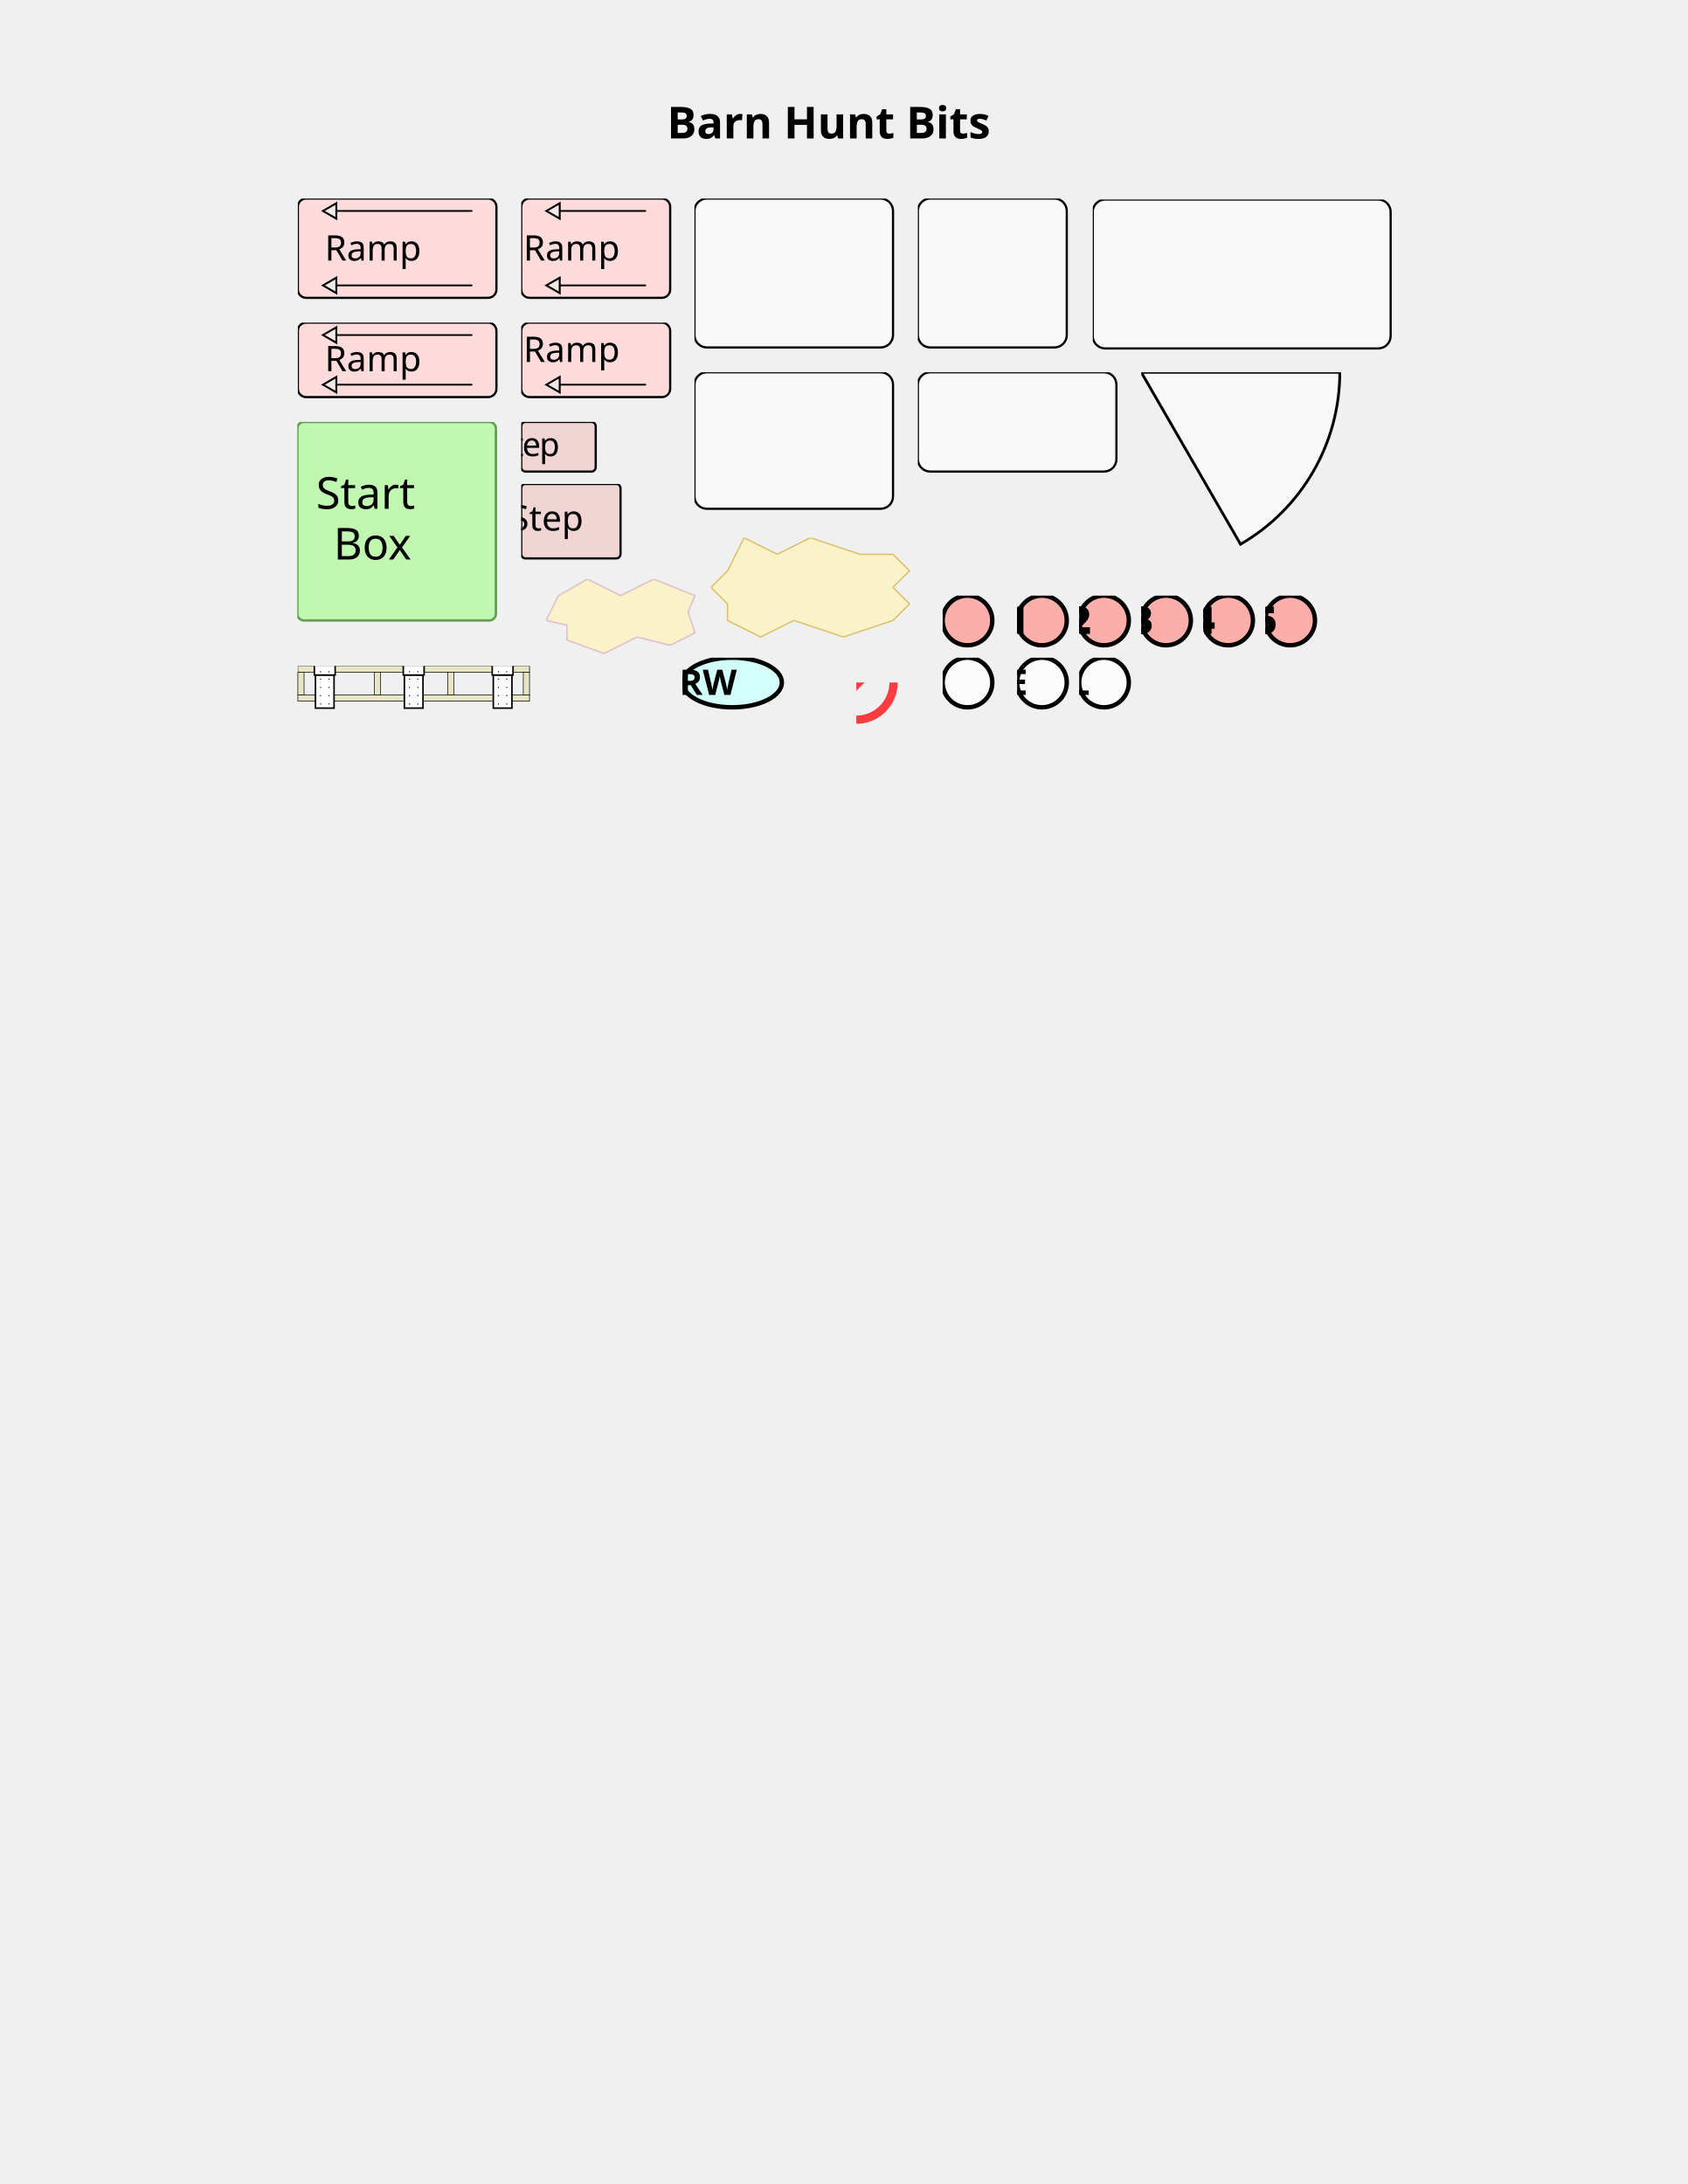
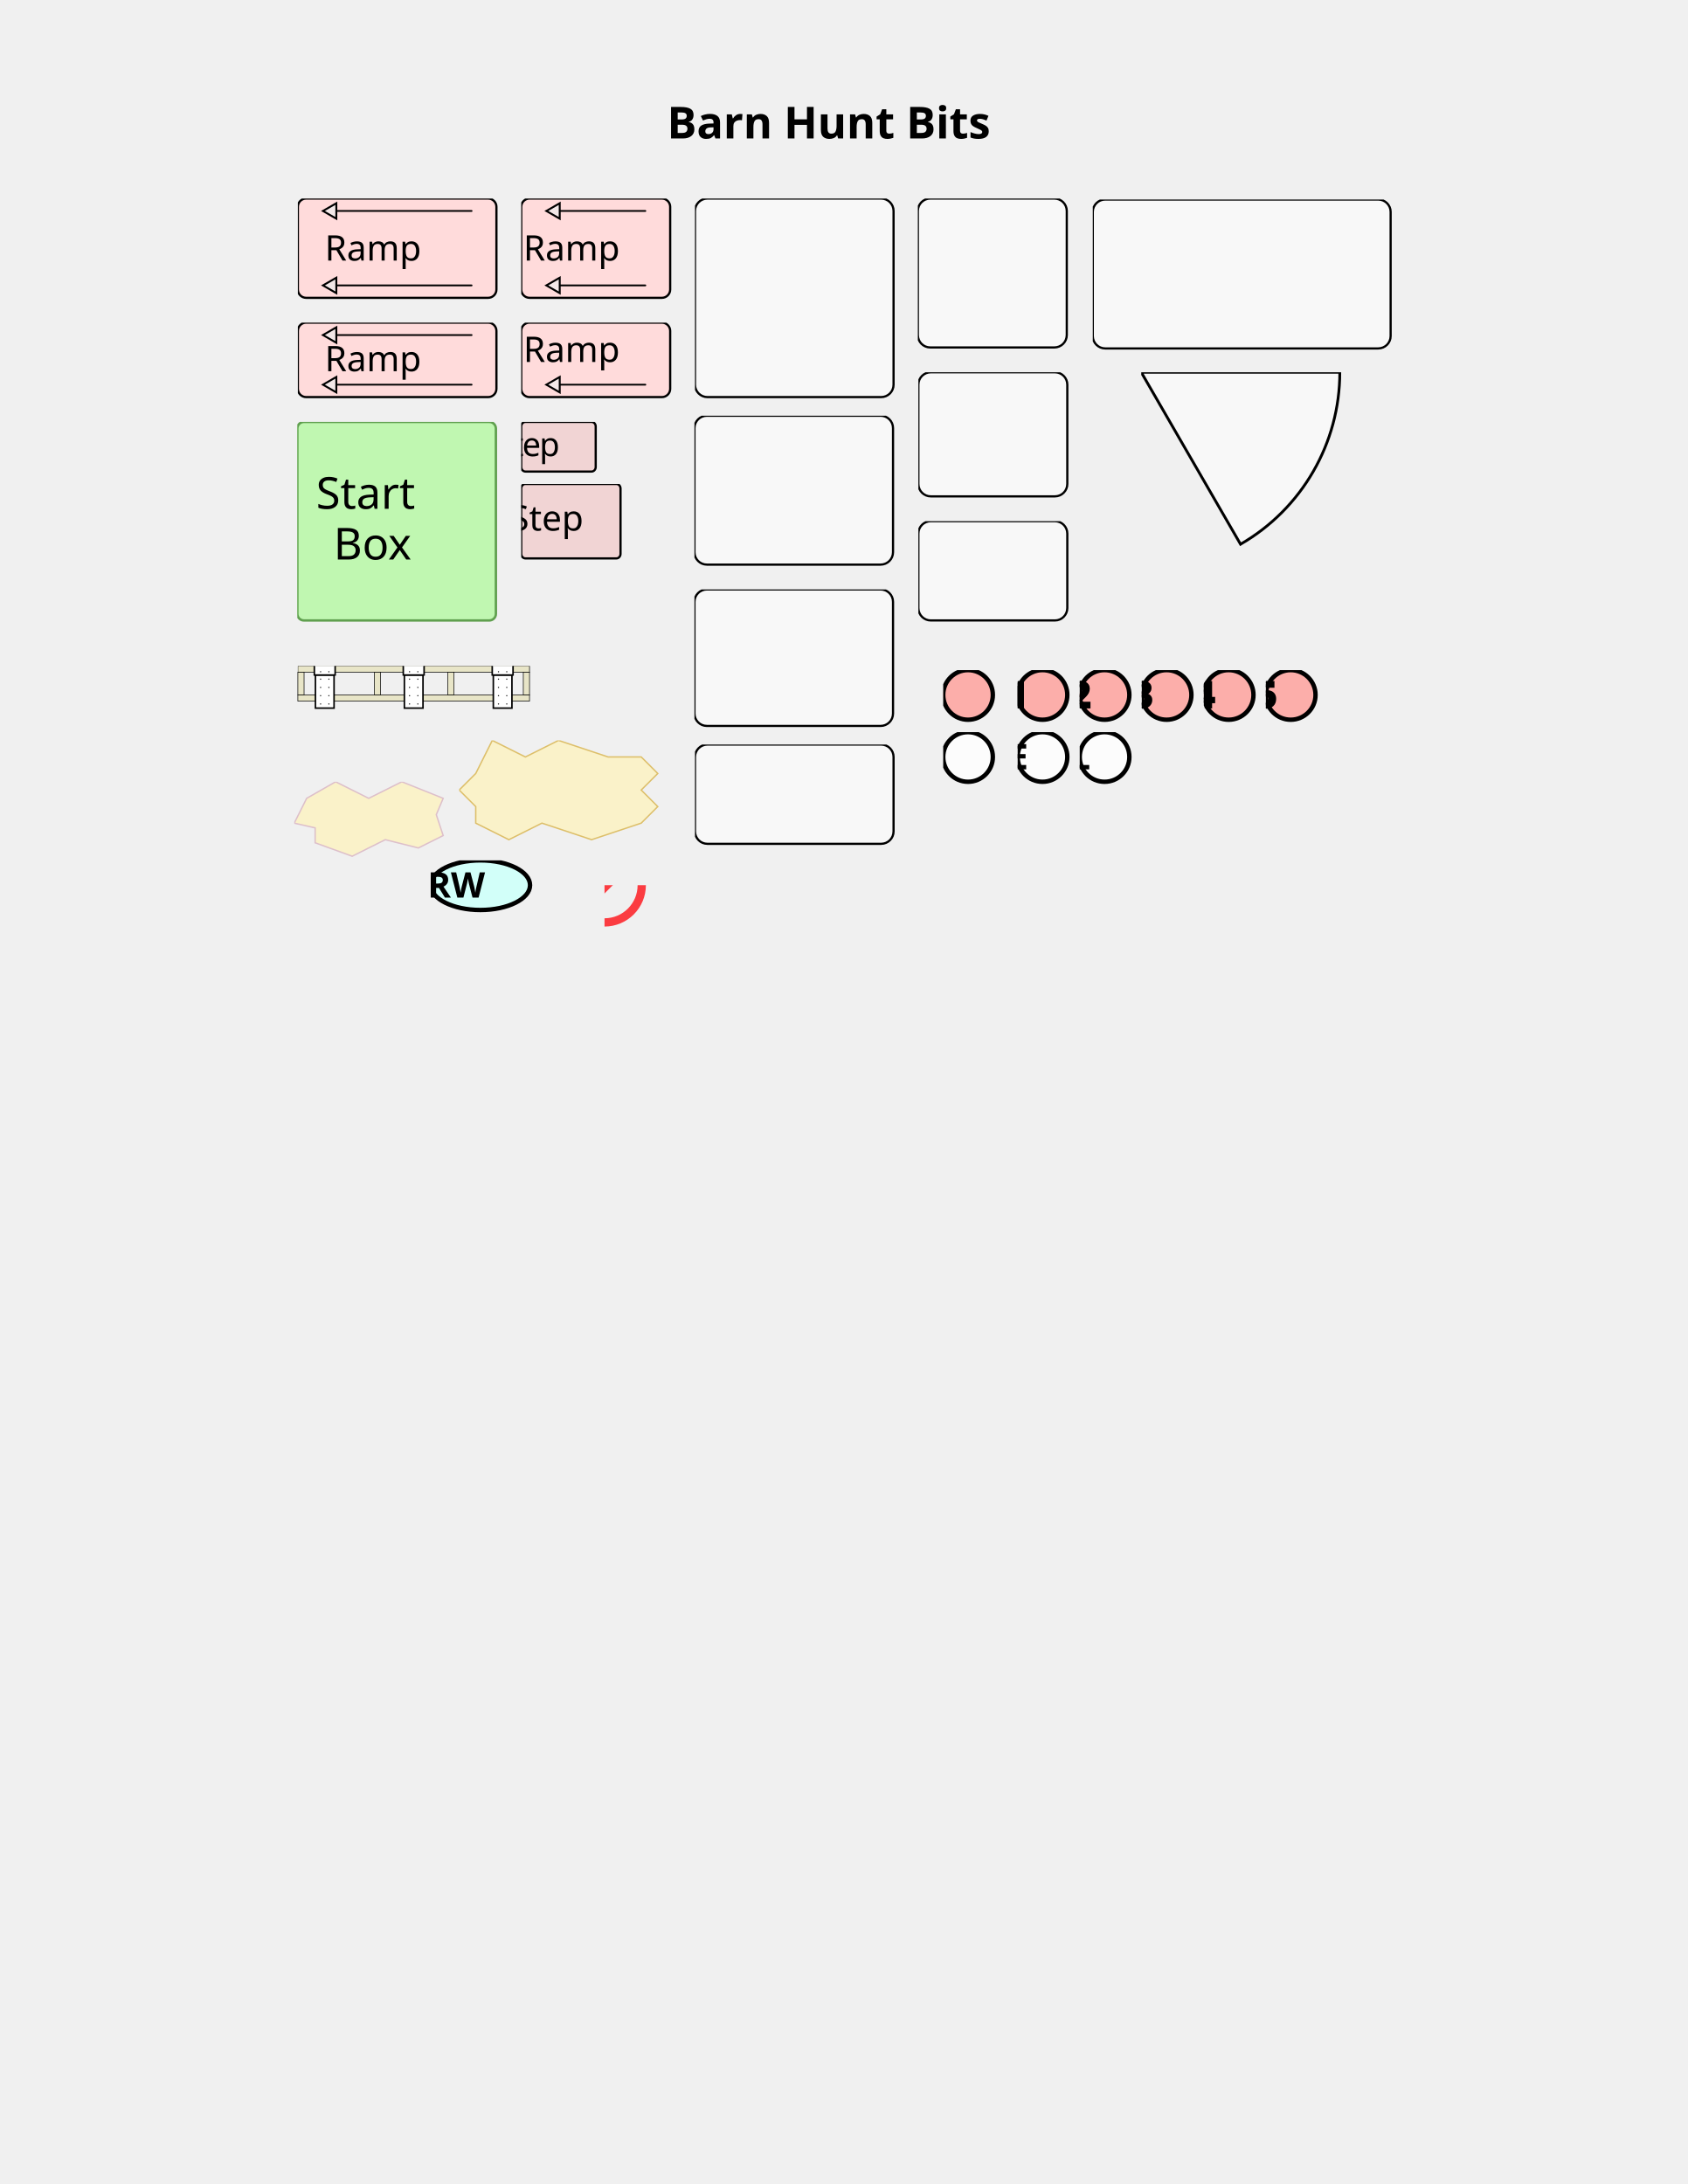
<svg xmlns="http://www.w3.org/2000/svg" xmlns:ns1="http://dairiki.org/barnhunt/inkscape-extensions" xmlns:xlink="http://www.w3.org/1999/xlink" width="8.5in" height="11in" viewBox="0 0 816 1056" version="1.1" id="svg8">
  <defs id="defs2">
    <symbol id="ramp-48x24" style="display:inline">
      <rect ns1:rat-placement="exclude" ry="4" rx="4" id="rect28" y="0" x="0" style="fill:#ffdbdb;fill-opacity:1;stroke:#000000;stroke-width:1.067;stroke-linecap:butt;stroke-linejoin:round;stroke-miterlimit:4;stroke-dasharray:none;stroke-opacity:1" width="96" height="48" />
      <text id="text32" xml:space="preserve" style="font-style:normal;font-variant:normal;font-weight:normal;font-stretch:normal;font-size:12.8px;line-height:0%;font-family:sans-serif;-inkscape-font-specification:Sans;text-align:center;letter-spacing:0px;word-spacing:0px;writing-mode:lr-tb;text-anchor:middle;fill:#000000;fill-opacity:1;stroke:none;stroke-width:1.067" x="48" y="30">
        <tspan id="tspan30" style="font-size:17.067px;line-height:1.25;font-family:sans-serif;stroke-width:1.067" x="48" y="30">Ramp</tspan>
      </text>
      <g id="g9567">
        <path style="fill:none;stroke:#000000;stroke-width:0.853;stroke-linecap:round;stroke-linejoin:miter;stroke-miterlimit:4;stroke-dasharray:none;stroke-opacity:1" d="M 84,6 H 18" id="path34" />
        <path style="fill:#f2e8e8;fill-opacity:1;fill-rule:evenodd;stroke:#000000;stroke-width:0.933;stroke-miterlimit:4;stroke-dasharray:none" d="m 12.136,6 6.466,3.738 V 2.262 Z" id="path9356" />
      </g>
      <g id="use9569" transform="translate(0,36)">
        <path id="path9376" d="M 84,6 H 18" style="fill:none;stroke:#000000;stroke-width:0.853;stroke-linecap:round;stroke-linejoin:miter;stroke-miterlimit:4;stroke-dasharray:none;stroke-opacity:1" />
        <path id="path9378" d="m 12.136,6 6.466,3.738 V 2.262 Z" style="fill:#f2e8e8;fill-opacity:1;fill-rule:evenodd;stroke:#000000;stroke-width:0.933;stroke-miterlimit:4;stroke-dasharray:none" />
      </g>
    </symbol>
    <symbol id="ramp-36x24">
      <rect ns1:rat-placement="exclude" height="48" width="72" style="fill:#ffdbdb;fill-opacity:1;stroke:#000000;stroke-width:1.067;stroke-linecap:butt;stroke-linejoin:round;stroke-miterlimit:4;stroke-dasharray:none;stroke-opacity:1" x="0" y="0" id="rect9522" rx="4" ry="4" />
      <text y="30" x="36" style="font-style:normal;font-variant:normal;font-weight:normal;font-stretch:normal;font-size:12.8px;line-height:0%;font-family:sans-serif;-inkscape-font-specification:Sans;text-align:center;letter-spacing:0px;word-spacing:0px;writing-mode:lr-tb;text-anchor:middle;fill:#000000;fill-opacity:1;stroke:none;stroke-width:1.067" xml:space="preserve" id="text9526">
        <tspan y="30" x="36" style="font-size:17.067px;line-height:1.25;font-family:sans-serif;stroke-width:1.067" id="tspan9524">Ramp</tspan>
      </text>
      <g id="g9532">
        <path id="path9528" d="M 60,6 H 18" style="fill:none;stroke:#000000;stroke-width:0.853;stroke-linecap:round;stroke-linejoin:miter;stroke-miterlimit:4;stroke-dasharray:none;stroke-opacity:1" />
        <path id="path9530" d="m 12.136,6 6.466,3.738 V 2.262 Z" style="fill:#f2e8e8;fill-opacity:1;fill-rule:evenodd;stroke:#000000;stroke-width:0.933;stroke-miterlimit:4;stroke-dasharray:none" />
      </g>
      <g id="use9534" transform="translate(0,36)">
        <path style="fill:none;stroke:#000000;stroke-width:0.853;stroke-linecap:round;stroke-linejoin:miter;stroke-miterlimit:4;stroke-dasharray:none;stroke-opacity:1" d="M 60,6 H 18" id="path9766" />
        <path style="fill:#f2e8e8;fill-opacity:1;fill-rule:evenodd;stroke:#000000;stroke-width:0.933;stroke-miterlimit:4;stroke-dasharray:none" d="m 12.136,6 6.466,3.738 V 2.262 Z" id="path9768" />
      </g>
    </symbol>
    <symbol id="ramp-48x18">
      <rect ns1:rat-placement="exclude" height="36" width="96" style="fill:#ffdbdb;fill-opacity:1;stroke:#000000;stroke-width:1.067;stroke-linecap:butt;stroke-linejoin:round;stroke-miterlimit:4;stroke-dasharray:none;stroke-opacity:1" x="0" y="0" id="rect13055" rx="4" ry="4" />
      <text y="23.5" x="48" style="font-style:normal;font-variant:normal;font-weight:normal;font-stretch:normal;font-size:12.8px;line-height:0%;font-family:sans-serif;-inkscape-font-specification:Sans;text-align:center;letter-spacing:0px;word-spacing:0px;writing-mode:lr-tb;text-anchor:middle;fill:#000000;fill-opacity:1;stroke:none;stroke-width:1.067" xml:space="preserve" id="text13059">
        <tspan y="23.5" x="48" style="font-size:17.067px;line-height:1.25;font-family:sans-serif;stroke-width:1.067" id="tspan13057">Ramp</tspan>
      </text>
      <g id="g13065">
        <path id="path13061" d="M 84,6 H 18" style="fill:none;stroke:#000000;stroke-width:0.853;stroke-linecap:round;stroke-linejoin:miter;stroke-miterlimit:4;stroke-dasharray:none;stroke-opacity:1" />
        <path id="path13063" d="m 12.136,6 6.466,3.738 V 2.262 Z" style="fill:#f2e8e8;fill-opacity:1;fill-rule:evenodd;stroke:#000000;stroke-width:0.933;stroke-miterlimit:4;stroke-dasharray:none" />
      </g>
      <g transform="translate(0,24)" id="g13071">
        <path style="fill:none;stroke:#000000;stroke-width:0.853;stroke-linecap:round;stroke-linejoin:miter;stroke-miterlimit:4;stroke-dasharray:none;stroke-opacity:1" d="M 84,6 H 18" id="path13067" />
        <path style="fill:#f2e8e8;fill-opacity:1;fill-rule:evenodd;stroke:#000000;stroke-width:0.933;stroke-miterlimit:4;stroke-dasharray:none" d="m 12.136,6 6.466,3.738 V 2.262 Z" id="path13069" />
      </g>
    </symbol>
    <symbol id="ramp-36x18">
      <rect ns1:rat-placement="exclude" ry="4" rx="4" id="rect10669" y="0" x="0" style="fill:#ffdbdb;fill-opacity:1;stroke:#000000;stroke-width:1.067;stroke-linecap:butt;stroke-linejoin:round;stroke-miterlimit:4;stroke-dasharray:none;stroke-opacity:1" width="72" height="36" />
      <text id="text10673" xml:space="preserve" style="font-style:normal;font-variant:normal;font-weight:normal;font-stretch:normal;font-size:12.8px;line-height:0%;font-family:sans-serif;-inkscape-font-specification:Sans;text-align:center;letter-spacing:0px;word-spacing:0px;writing-mode:lr-tb;text-anchor:middle;fill:#000000;fill-opacity:1;stroke:none;stroke-width:1.067" x="36" y="19">
        <tspan id="tspan10671" style="font-size:17.067px;line-height:1.25;font-family:sans-serif;stroke-width:1.067" x="36" y="19">Ramp</tspan>
      </text>
      <g id="g10685" transform="translate(0,24)">
        <path id="path10681" d="M 60,6 H 18" style="fill:none;stroke:#000000;stroke-width:0.853;stroke-linecap:round;stroke-linejoin:miter;stroke-miterlimit:4;stroke-dasharray:none;stroke-opacity:1" />
        <path id="path10683" d="m 12.136,6 6.466,3.738 V 2.262 Z" style="fill:#f2e8e8;fill-opacity:1;fill-rule:evenodd;stroke:#000000;stroke-width:0.933;stroke-miterlimit:4;stroke-dasharray:none" />
      </g>
    </symbol>
    <symbol id="step-18x12">
      <rect ns1:rat-placement="exclude" ry="2.2" rx="2" id="rect7012" y="0" x="0" style="fill:#f1d4d4;fill-opacity:1;stroke:#000000;stroke-width:1.067;stroke-linecap:butt;stroke-linejoin:round;stroke-miterlimit:4;stroke-dasharray:none;stroke-opacity:1" width="36" height="24" />
      <text id="text7016" xml:space="preserve" style="font-style:normal;font-variant:normal;font-weight:normal;font-stretch:normal;font-size:16px;line-height:0%;font-family:sans-serif;-inkscape-font-specification:'sans-serif, Normal';font-variant-ligatures:normal;font-variant-caps:normal;font-variant-numeric:normal;font-feature-settings:normal;text-align:center;letter-spacing:0px;word-spacing:0px;writing-mode:lr-tb;text-anchor:middle;fill:#000000;fill-opacity:1;stroke:none;stroke-width:1.067" x="17.904" y="16.558">
        <tspan id="tspan7014" style="font-style:normal;font-variant:normal;font-weight:normal;font-stretch:normal;font-size:16px;line-height:1.25;font-family:sans-serif;-inkscape-font-specification:'sans-serif, Normal';font-variant-ligatures:normal;font-variant-caps:normal;font-variant-numeric:normal;font-feature-settings:normal;text-align:center;letter-spacing:-0.725px;writing-mode:lr-tb;text-anchor:middle;stroke-width:1.067" x="17.542" y="16.558" dx="0 -0.126 0 -0.379">Step</tspan>
      </text>
    </symbol>
    <symbol id="step-24x18">
      <rect height="36" width="48" style="fill:#f1d4d4;fill-opacity:1;stroke:#000000;stroke-width:1.067;stroke-linecap:butt;stroke-linejoin:round;stroke-miterlimit:4;stroke-dasharray:none;stroke-opacity:1" x="0" y="0" id="rect5551" rx="2" ry="2.2" ns1:rat-placement="exclude" />
      <text y="22.558" x="23.904" style="font-style:normal;font-variant:normal;font-weight:normal;font-stretch:normal;font-size:12.8px;line-height:0%;font-family:sans-serif;-inkscape-font-specification:Sans;text-align:center;letter-spacing:0px;word-spacing:0px;writing-mode:lr-tb;text-anchor:middle;fill:#000000;fill-opacity:1;stroke:none;stroke-width:1.067" xml:space="preserve" id="text5555">
        <tspan y="22.558" x="23.904" style="font-size:17.067px;line-height:1.25;font-family:sans-serif;stroke-width:1.067" id="tspan5553">Step</tspan>
      </text>
    </symbol>
    <symbol style="display:inline" id="start-box">
      <rect id="rect78" y="0" x="0" style="fill:#c0f7b1;fill-opacity:1;stroke:#60a04f;stroke-width:1.173;stroke-linecap:butt;stroke-linejoin:round;stroke-miterlimit:4;stroke-dasharray:none;stroke-opacity:1" width="96" height="96" ry="3.2" rx="3.2" />
      <rect ns1:rat-placement="exclude" y="-48" x="-48" style="display:none;fill:none;stroke:#000000;stroke-width:1;stroke-linejoin:round;stroke-miterlimit:4" width="192" height="192" id="rect50" />
      <text id="text84" xml:space="preserve" style="font-style:normal;font-variant:normal;font-weight:normal;font-stretch:normal;font-size:12.8px;line-height:0%;font-family:sans-serif;-inkscape-font-specification:Sans;text-align:center;letter-spacing:0px;word-spacing:0px;writing-mode:lr-tb;text-anchor:middle;fill:#000000;fill-opacity:1;stroke:none;stroke-width:1.067" x="48" y="42">
        <tspan id="tspan80" style="font-size:21.333px;line-height:1.15;font-family:sans-serif;stroke-width:1.067" x="48" y="42">Start</tspan>
        <tspan id="tspan82" style="font-size:21.333px;line-height:1.15;font-family:sans-serif;stroke-width:1.067" x="48" y="66.533">Box</tspan>
      </text>
    </symbol>
+     <symbol id="board-48x48">
+       <rect width="96" height="96" x="0" y="0" rx="6" ry="6" style="display:inline;fill:#ffffff;fill-opacity:0.5;stroke:#000000;stroke-width:1.067;stroke-miterlimit:4;stroke-opacity:1" id="rect10060" />
+     </symbol>
    <symbol id="board-48x36">
      <rect id="rect89" style="display:inline;fill:#ffffff;fill-opacity:0.5;stroke:#000000;stroke-width:1.067;stroke-miterlimit:4;stroke-opacity:1" ry="6" rx="6" y="0" x="0" height="72" width="96" />
    </symbol>
+     <symbol id="board-48x33">
+       <rect id="rect104" style="display:inline;fill:#ffffff;fill-opacity:0.5;stroke:#000000;stroke-width:1.067;stroke-miterlimit:4;stroke-opacity:1" ry="6" rx="6" y="0" x="0" height="66" width="96" />
+     </symbol>
+     <symbol id="board-48x24">
+       <rect id="rect58" width="96" height="48" x="0" y="0" rx="6" ry="6" style="display:inline;fill:#ffffff;fill-opacity:0.5;stroke:#000000;stroke-width:1.067;stroke-miterlimit:4;stroke-opacity:1" />
+     </symbol>
    <symbol id="board-36x36">
      <rect id="rect94" width="72" height="72" x="0" y="0" rx="6" ry="6" style="display:inline;fill:#ffffff;fill-opacity:0.5;stroke:#000000;stroke-width:1.067;stroke-miterlimit:4;stroke-opacity:1" />
    </symbol>
+     <symbol id="board-36x30">
+       <rect style="display:inline;fill:#ffffff;fill-opacity:0.5;stroke:#000000;stroke-width:1.067;stroke-miterlimit:4;stroke-opacity:1" ry="6" rx="6" y="0" x="0" height="60" width="72" id="rect11384" />
+     </symbol>
+     <symbol id="board-36x24">
+       <rect id="rect13374" width="72" height="48" x="0" y="0" rx="6" ry="6" style="display:inline;fill:#ffffff;fill-opacity:0.5;stroke:#000000;stroke-width:1.067;stroke-miterlimit:4;stroke-opacity:1" />
+     </symbol>
    <symbol id="board-72x36">
      <rect id="rect99" style="display:inline;fill:#ffffff;fill-opacity:0.5;stroke:#000000;stroke-width:1.067;stroke-miterlimit:4;stroke-opacity:1" ry="6" rx="6" y="0" x="0" height="72" width="144" />
-     </symbol>
-     <symbol id="board-48x33">
-       <rect id="rect104" style="display:inline;fill:#ffffff;fill-opacity:0.5;stroke:#000000;stroke-width:1.067;stroke-miterlimit:4;stroke-opacity:1" ry="6" rx="6" y="0" x="0" height="66" width="96" />
-     </symbol>
-     <symbol id="board-48x24">
-       <rect id="rect58" width="96" height="48" x="0" y="0" rx="6" ry="6" style="display:inline;fill:#ffffff;fill-opacity:0.5;stroke:#000000;stroke-width:1.067;stroke-miterlimit:4;stroke-opacity:1" />
    </symbol>
    <symbol style="display:inline" id="rat-wrangler">
      <ellipse id="ellipse63" ry="12" rx="24" cy="12" cx="24" style="display:inline;fill:#d2fff9;fill-opacity:1;stroke:#000000;stroke-width:2.133;stroke-miterlimit:4;stroke-dasharray:none;stroke-opacity:1" />
      <text id="text67" xml:space="preserve" style="font-style:normal;font-variant:normal;font-weight:bold;font-stretch:normal;font-size:12.8px;line-height:0%;font-family:'Luxi Sans';-inkscape-font-specification:'Luxi Sans Bold';text-align:center;letter-spacing:0px;word-spacing:0px;writing-mode:lr-tb;text-anchor:middle;fill:#000000;fill-opacity:1;stroke:none;stroke-width:1.067" x="24" y="18">
        <tspan id="tspan65" style="font-size:17.067px;line-height:1.25;stroke-width:1.067" x="24" y="18">RW</tspan>
      </text>
    </symbol>
    <symbol id="gate-48">
      <path style="display:inline;opacity:1;fill:#ffffff;fill-opacity:0.502;stroke:#000000;stroke-width:1.333;stroke-linecap:butt;stroke-linejoin:miter;stroke-miterlimit:4;stroke-dasharray:none;stroke-opacity:1" id="path19937" d="M 96,0 A 96,96 0 0 1 48,83.138 L 0,0 Z" />
    </symbol>
    <symbol id="duff-36x18">
      <path style="display:inline;fill:#faf2c9;fill-opacity:1;stroke:#ddbfca;stroke-width:0.667;stroke-linecap:butt;stroke-linejoin:miter;stroke-miterlimit:4;stroke-dasharray:none;stroke-opacity:1" d="M 0,20 6,8 20,0 36,8 52,0 72,8 68.67,15.9 72,26 60,32 44,28 28,36 10.1,29.5 v -7.2 z" id="path13153-9" />
    </symbol>
    <symbol id="duff-48x24">
      <path style="display:inline;fill:#faf2c9;fill-opacity:1;stroke:#ddbf6a;stroke-width:0.672;stroke-linecap:butt;stroke-linejoin:miter;stroke-miterlimit:4;stroke-dasharray:none;stroke-opacity:1" d="M 0,24 8,16 16,0 32,8 48,0 72,8 h 16 l 8,8 -8,8 8,8 -8,8 L 64,48 40,40 24,48 8,40 v -8 z" id="path13153" />
    </symbol>
    <symbol id="rat-tube" style="display:inline">
      <circle id="circle81" style="display:inline;fill:#ff9b95;fill-opacity:0.77;stroke:#000000;stroke-width:2.133;stroke-miterlimit:4;stroke-dasharray:none;stroke-opacity:1" cx="12" cy="12" r="12" />
    </symbol>
    <symbol id="rat-tube-1" style="display:inline">
      <circle id="circle86" style="display:inline;fill:#ff9b95;fill-opacity:0.77;stroke:#000000;stroke-width:2.133;stroke-miterlimit:4;stroke-dasharray:none;stroke-opacity:1" cx="12" cy="12" r="12" />
      <text id="text90" y="18" x="12" style="font-style:normal;font-variant:normal;font-weight:bold;font-stretch:normal;font-size:12.8px;line-height:0%;font-family:'Luxi Sans';-inkscape-font-specification:'Luxi Sans Bold';text-align:center;letter-spacing:0px;word-spacing:0px;writing-mode:lr-tb;text-anchor:middle;fill:#000000;fill-opacity:1;stroke:#000000;stroke-width:1.067;stroke-opacity:1" xml:space="preserve">
        <tspan id="tspan88" y="18" x="12" style="font-size:17.067px;line-height:1.25;stroke-width:1.067">1</tspan>
      </text>
    </symbol>
    <symbol id="rat-tube-2" style="display:inline">
      <circle id="circle95" style="display:inline;fill:#ff9b95;fill-opacity:0.77;stroke:#000000;stroke-width:2.133;stroke-miterlimit:4;stroke-dasharray:none;stroke-opacity:1" cx="12" cy="12" r="12" />
      <text id="text99" y="18" x="12" style="font-style:normal;font-variant:normal;font-weight:bold;font-stretch:normal;font-size:12.8px;line-height:0%;font-family:'Luxi Sans';-inkscape-font-specification:'Luxi Sans Bold';text-align:center;letter-spacing:0px;word-spacing:0px;writing-mode:lr-tb;text-anchor:middle;fill:#000000;fill-opacity:1;stroke:#000000;stroke-width:1.067;stroke-opacity:1" xml:space="preserve">
        <tspan id="tspan97" y="18" x="12" style="font-size:17.067px;line-height:1.25;stroke-width:1.067">2</tspan>
      </text>
    </symbol>
    <symbol id="rat-tube-3" style="display:inline">
      <circle id="circle105" style="display:inline;fill:#ff9b95;fill-opacity:0.77;stroke:#000000;stroke-width:2.133;stroke-miterlimit:4;stroke-dasharray:none;stroke-opacity:1" cx="12" cy="12" r="12" />
      <text id="text109" y="18" x="12" style="font-style:normal;font-variant:normal;font-weight:bold;font-stretch:normal;font-size:12.8px;line-height:0%;font-family:'Luxi Sans';-inkscape-font-specification:'Luxi Sans Bold';text-align:center;letter-spacing:0px;word-spacing:0px;writing-mode:lr-tb;text-anchor:middle;fill:#000000;fill-opacity:1;stroke:#000000;stroke-width:1.067;stroke-opacity:1" xml:space="preserve">
        <tspan id="tspan107" y="18" x="12" style="font-size:17.067px;line-height:1.25;stroke-width:1.067">3</tspan>
      </text>
    </symbol>
    <symbol id="rat-tube-4" style="display:inline">
      <circle id="circle14697" style="display:inline;fill:#ff9b95;fill-opacity:0.77;stroke:#000000;stroke-width:2.133;stroke-miterlimit:4;stroke-dasharray:none;stroke-opacity:1" cx="12" cy="12" r="12" />
      <text id="text14701" y="18" x="12" style="font-style:normal;font-variant:normal;font-weight:bold;font-stretch:normal;font-size:12.8px;line-height:0%;font-family:'Luxi Sans';-inkscape-font-specification:'Luxi Sans Bold';text-align:center;letter-spacing:0px;word-spacing:0px;writing-mode:lr-tb;text-anchor:middle;fill:#000000;fill-opacity:1;stroke:#000000;stroke-width:1.067;stroke-opacity:1" xml:space="preserve">
        <tspan y="18" x="12" id="tspan14699" style="font-size:17.067px;line-height:1.25;stroke-width:1.067">4</tspan>
      </text>
    </symbol>
    <symbol style="display:inline" id="rat-tube-5">
      <circle r="12" cy="12" cx="12" style="display:inline;fill:#ff9b95;fill-opacity:0.77;stroke:#000000;stroke-width:2.133;stroke-miterlimit:4;stroke-dasharray:none;stroke-opacity:1" id="path7497-3-3" />
      <text xml:space="preserve" style="font-style:normal;font-variant:normal;font-weight:bold;font-stretch:normal;font-size:12.8px;line-height:0%;font-family:'Luxi Sans';-inkscape-font-specification:'Luxi Sans Bold';text-align:center;letter-spacing:0px;word-spacing:0px;writing-mode:lr-tb;text-anchor:middle;fill:#000000;fill-opacity:1;stroke:#000000;stroke-width:1.067;stroke-opacity:1" x="12" y="18" id="text8837-6">
        <tspan style="font-size:17.067px;line-height:1.25;stroke-width:1.067" id="tspan8839-0" x="12" y="18">5</tspan>
      </text>
    </symbol>
    <symbol id="dummy-tube" style="display:inline">
      <circle id="circle12901" style="display:inline;fill:#ffffff;fill-opacity:0.77;stroke:#000000;stroke-width:2.133;stroke-miterlimit:4;stroke-dasharray:none;stroke-opacity:1" cx="12" cy="12" r="12" />
    </symbol>
    <symbol style="display:inline" id="dummy-tube-empty">
      <circle r="12" cy="12" cx="12" style="display:inline;fill:#ffffff;fill-opacity:0.77;stroke:#000000;stroke-width:2.133;stroke-miterlimit:4;stroke-dasharray:none;stroke-opacity:1" id="path7497-3-0-9" />
      <text xml:space="preserve" style="font-style:normal;font-variant:normal;font-weight:bold;font-stretch:normal;font-size:12.8px;line-height:0%;font-family:'Luxi Sans';-inkscape-font-specification:'Luxi Sans Bold';text-align:center;letter-spacing:0px;word-spacing:0px;writing-mode:lr-tb;text-anchor:middle;fill:#000000;fill-opacity:1;stroke:none;stroke-width:1.067" x="12" y="18" id="text8837-23-2">
        <tspan style="font-size:17.067px;line-height:1.25;stroke-width:1.067" id="tspan8839-7-2" x="12" y="18">E</tspan>
      </text>
    </symbol>
    <symbol id="dummy-tube-litter" style="display:inline">
      <circle id="circle12135" style="display:inline;fill:#ffffff;fill-opacity:0.77;stroke:#000000;stroke-width:2.133;stroke-miterlimit:4;stroke-dasharray:none;stroke-opacity:1" cx="12" cy="12" r="12" />
      <text id="text12139" y="18" x="12" style="font-style:normal;font-variant:normal;font-weight:bold;font-stretch:normal;font-size:12.8px;line-height:0%;font-family:'Luxi Sans';-inkscape-font-specification:'Luxi Sans Bold';text-align:center;letter-spacing:0px;word-spacing:0px;writing-mode:lr-tb;text-anchor:middle;fill:#000000;fill-opacity:1;stroke:none;stroke-width:1.067" xml:space="preserve">
        <tspan y="18" x="12" id="tspan12137" style="font-size:17.067px;line-height:1.25;stroke-width:1.067">L</tspan>
      </text>
    </symbol>
    <symbol id="no-dix-sign">
      <text transform="translate(-0.791503,-0.704602)" xml:space="preserve" style="font-style:normal;font-variant:normal;font-weight:bold;font-stretch:normal;font-size:16.002px;line-height:125%;font-family:'Luxi Sans';-inkscape-font-specification:'Luxi Sans Bold';font-variant-ligatures:normal;font-variant-caps:normal;font-variant-numeric:normal;font-feature-settings:normal;text-align:center;letter-spacing:0px;word-spacing:0px;writing-mode:lr-tb;text-anchor:middle;fill:#000000;fill-opacity:1;stroke:none;stroke-width:1.414;stroke-linecap:butt;stroke-linejoin:miter;stroke-opacity:1" x="0.7" y="6" id="text9185-9">
        <tspan id="tspan9183-1" x="0.7" y="6" style="font-style:normal;font-variant:normal;font-weight:bold;font-stretch:normal;font-size:16.002px;font-family:'Luxi Sans';-inkscape-font-specification:'Luxi Sans Bold';stroke-width:1.414">Dix</tspan>
      </text>
      <g id="g14725" style="opacity:0.75">
        <circle cx="0" r="18" cy="0" id="path9187-9" style="fill:none;stroke:#ff0007;stroke-width:4;stroke-miterlimit:4;stroke-opacity:1" />
        <path id="path9189-6" d="m 12.729,-12.729 c 0,0 -25.459,25.459 -25.459,25.459" style="fill:none;stroke:#ff0007;stroke-width:5.658;stroke-linecap:butt;stroke-opacity:1" />
      </g>
    </symbol>
    <symbol id="bh-instinct-cradle">
      <rect y="14" x="0" height="3" width="112" id="rect12267-2" style="opacity:1;fill:#e8e5c7;fill-opacity:1;fill-rule:nonzero;stroke:#000000;stroke-width:0.3;stroke-linecap:round;stroke-linejoin:miter;stroke-miterlimit:4;stroke-dasharray:none;stroke-dashoffset:0;stroke-opacity:1" />
      <rect y="0" x="0" height="3" width="112" id="rect12267" style="opacity:1;fill:#e8e5c7;fill-opacity:1;fill-rule:nonzero;stroke:#000000;stroke-width:0.3;stroke-linecap:round;stroke-linejoin:miter;stroke-miterlimit:4;stroke-dasharray:none;stroke-dashoffset:0;stroke-opacity:1" />
      <g transform="rotate(90,101.8119,2.188126)" id="g11636">
        <rect style="opacity:1;fill:#ffffff;fill-opacity:0.997;fill-rule:nonzero;stroke:#000000;stroke-width:0.75;stroke-linecap:round;stroke-linejoin:miter;stroke-miterlimit:4;stroke-dasharray:none;stroke-dashoffset:0;stroke-opacity:1" id="rect9555" width="16" height="9" x="104" y="43.5" />
        <rect style="opacity:1;fill:#ffffff;fill-opacity:0.997;fill-rule:nonzero;stroke:#000000;stroke-width:0.75;stroke-linecap:round;stroke-linejoin:miter;stroke-miterlimit:4;stroke-dasharray:none;stroke-dashoffset:0;stroke-opacity:1" id="rect9807" width="7.44" height="10.06" x="96.56" y="42.97" />
        <rect style="opacity:1;fill:#ffffff;fill-opacity:0.997;fill-rule:nonzero;stroke:#000000;stroke-width:0.75;stroke-linecap:round;stroke-linejoin:miter;stroke-miterlimit:4;stroke-dasharray:none;stroke-dashoffset:0;stroke-opacity:1" id="rect10309" width="1.223" height="7.283" x="95.247" y="44.358" />
        <circle style="opacity:1;fill:#171717;fill-opacity:1;fill-rule:nonzero;stroke:none;stroke-width:0.75;stroke-linecap:round;stroke-linejoin:miter;stroke-miterlimit:4;stroke-dasharray:none;stroke-dashoffset:0;stroke-opacity:1" id="path10689-3" cx="118" cy="50" r="0.312" />
        <use x="0" y="0" xlink:href="#path10689-3" id="use9789" transform="translate(0,-4)" width="100%" height="100%" />
        <use x="0" y="0" xlink:href="#path10689-3" id="use9791" transform="translate(-4)" width="100%" height="100%" />
        <use x="0" y="0" xlink:href="#path10689-3" id="use9793" transform="translate(-4,-4)" width="100%" height="100%" />
        <use x="0" y="0" xlink:href="#path10689-3" id="use9791-3" transform="translate(-8)" width="100%" height="100%" />
        <use x="0" y="0" xlink:href="#path10689-3" id="use9793-6" transform="translate(-8,-4)" width="100%" height="100%" />
        <use x="0" y="0" xlink:href="#path10689-3" id="use9791-7" transform="translate(-12)" width="100%" height="100%" />
        <use x="0" y="0" xlink:href="#path10689-3" id="use9793-5" transform="translate(-12,-4)" width="100%" height="100%" />
        <use x="0" y="0" xlink:href="#path10689-3" id="use9791-35" transform="translate(-15.56932)" width="100%" height="100%" />
        <use x="0" y="0" xlink:href="#path10689-3" id="use9793-62" transform="translate(-15.56932,-4)" width="100%" height="100%" />
      </g>
      <use height="100%" width="100%" transform="translate(43)" id="use11763" xlink:href="#g11636" y="0" x="0" />
      <use height="100%" width="100%" transform="translate(-43)" id="use12015" xlink:href="#g11636" y="0" x="0" />
      <rect y="3" x="109" height="11" width="3" id="rect12267-2-7" style="opacity:1;fill:#e8e5c7;fill-opacity:1;fill-rule:nonzero;stroke:#000000;stroke-width:0.3;stroke-linecap:round;stroke-linejoin:miter;stroke-miterlimit:4;stroke-dasharray:none;stroke-dashoffset:0;stroke-opacity:1" />
      <rect y="3" x="0" height="11" width="3" id="rect12267-2-7-0" style="opacity:1;fill:#e8e5c7;fill-opacity:1;fill-rule:nonzero;stroke:#000000;stroke-width:0.3;stroke-linecap:round;stroke-linejoin:miter;stroke-miterlimit:4;stroke-dasharray:none;stroke-dashoffset:0;stroke-opacity:1" />
      <rect y="3" x="37" height="11" width="3" id="rect12267-2-7-0-9" style="opacity:1;fill:#e8e5c7;fill-opacity:1;fill-rule:nonzero;stroke:#000000;stroke-width:0.3;stroke-linecap:round;stroke-linejoin:miter;stroke-miterlimit:4;stroke-dasharray:none;stroke-dashoffset:0;stroke-opacity:1" />
      <rect y="3" x="72.5" height="11" width="3" id="rect12267-2-7-0-9-3" style="opacity:1;fill:#e8e5c7;fill-opacity:1;fill-rule:nonzero;stroke:#000000;stroke-width:0.3;stroke-linecap:round;stroke-linejoin:miter;stroke-miterlimit:4;stroke-dasharray:none;stroke-dashoffset:0;stroke-opacity:1" />
    </symbol>
  </defs>
  <text id="text8675" y="66.949" x="408.979" style="font-style:normal;font-variant:normal;font-weight:bold;font-stretch:normal;font-size:21.333px;line-height:125%;font-family:'Rock Salt';-inkscape-font-specification:'Rock Salt Bold';font-variant-ligatures:normal;font-variant-caps:normal;font-variant-numeric:normal;font-feature-settings:normal;text-align:center;letter-spacing:0px;word-spacing:0px;writing-mode:lr-tb;text-anchor:middle;fill:#000000;fill-opacity:1;stroke:none;stroke-width:1px;stroke-linecap:butt;stroke-linejoin:miter;stroke-opacity:1" xml:space="preserve">
    <tspan y="66.949" x="408.979" id="tspan8673">Barn Hunt Bits</tspan>
  </text>
  <use transform="translate(252,96)" height="100%" width="100%" y="0" x="0" xlink:href="#ramp-36x24" id="use10811" />
-   <use transform="translate(335.7411,96)" height="100%" width="100%" y="0" x="0" id="use14281" xlink:href="#board-48x36" />
-   <use transform="translate(443.7411,180)" height="100%" width="100%" y="0" x="0" xlink:href="#board-48x24" id="use15150" />
+   <use transform="translate(335.7411,201)" height="100%" width="100%" y="0" x="0" id="use14281" xlink:href="#board-48x36" />
+   <use transform="translate(336,360)" height="100%" width="100%" y="0" x="0" xlink:href="#board-48x24" id="use15150" />
  <use transform="translate(443.7411,96)" height="100%" width="100%" y="0" x="0" xlink:href="#board-36x36" id="use16159" />
  <use transform="translate(528.3123,96.46957)" height="100%" width="100%" y="0" x="0" xlink:href="#board-72x36" id="use17234" />
-   <use transform="translate(335.7411,180)" height="100%" width="100%" y="0" x="0" xlink:href="#board-48x33" id="use18858" />
+   <use transform="translate(335.7411,285)" height="100%" width="100%" y="0" x="0" xlink:href="#board-48x33" id="use18858" />
  <use height="100%" width="100%" y="0" x="0" transform="translate(143.7411,204)" id="use20002" xlink:href="#start-box" />
-   <use height="100%" width="100%" y="0" x="0" transform="translate(330,318)" id="use10359" xlink:href="#rat-wrangler" />
+   <use height="100%" width="100%" y="0" x="0" transform="translate(208.2589,416)" id="use10359" xlink:href="#rat-wrangler" />
  <use height="100%" width="100%" y="0" x="0" transform="translate(551.7411,180)" id="use10730" xlink:href="#gate-48" />
-   <use height="100%" width="100%" y="0" x="0" transform="translate(264,280)" id="use11733" xlink:href="#duff-36x18" />
-   <use height="100%" width="100%" y="0" x="0" transform="translate(343.7411,260)" id="use12524" xlink:href="#duff-48x24" />
-   <use height="100%" width="100%" y="0" x="0" transform="translate(611.7411,288)" id="use14474" xlink:href="#rat-tube-5" />
-   <use transform="translate(581.7411,288)" height="100%" width="100%" y="0" x="0" xlink:href="#rat-tube-4" id="use15045" />
-   <use transform="translate(551.7411,288)" height="100%" width="100%" y="0" x="0" xlink:href="#rat-tube-3" id="use8904" />
-   <use transform="translate(521.7411,288)" height="100%" width="100%" y="0" x="0" xlink:href="#rat-tube-2" id="use9131" />
-   <use transform="translate(491.7411,288)" height="100%" width="100%" y="0" x="0" xlink:href="#rat-tube-1" id="use9352" />
-   <use transform="translate(455.7411,288)" height="100%" width="100%" y="0" x="0" xlink:href="#rat-tube" id="use9582" />
-   <use height="100%" width="100%" y="0" x="0" transform="translate(491.7411,318)" id="use11941" xlink:href="#dummy-tube-empty" />
-   <use transform="translate(521.7411,318)" height="100%" width="100%" y="0" x="0" xlink:href="#dummy-tube-litter" id="use12671" />
-   <use transform="translate(455.7411,318)" height="100%" width="100%" y="0" x="0" xlink:href="#dummy-tube" id="use13454" />
-   <use xlink:href="#no-dix-sign" id="use14737" transform="translate(414,330)" x="0" y="0" width="100%" height="100%" />
+   <use height="100%" width="100%" y="0" x="0" transform="translate(142.2589,378)" id="use11733" xlink:href="#duff-36x18" />
+   <use height="100%" width="100%" y="0" x="0" transform="translate(222,358)" id="use12524" xlink:href="#duff-48x24" />
+   <use height="100%" width="100%" y="0" x="0" transform="translate(612,324)" id="use14474" xlink:href="#rat-tube-5" />
+   <use transform="translate(582,324)" height="100%" width="100%" y="0" x="0" xlink:href="#rat-tube-4" id="use15045" />
+   <use transform="translate(552,324)" height="100%" width="100%" y="0" x="0" xlink:href="#rat-tube-3" id="use8904" />
+   <use transform="translate(522,324)" height="100%" width="100%" y="0" x="0" xlink:href="#rat-tube-2" id="use9131" />
+   <use transform="translate(492,324)" height="100%" width="100%" y="0" x="0" xlink:href="#rat-tube-1" id="use9352" />
+   <use transform="translate(456,324)" height="100%" width="100%" y="0" x="0" xlink:href="#rat-tube" id="use9582" />
+   <use height="100%" width="100%" y="0" x="0" transform="translate(492,354)" id="use11941" xlink:href="#dummy-tube-empty" />
+   <use transform="translate(522,354)" height="100%" width="100%" y="0" x="0" xlink:href="#dummy-tube-litter" id="use12671" />
+   <use transform="translate(456,354)" height="100%" width="100%" y="0" x="0" xlink:href="#dummy-tube" id="use13454" />
+   <use xlink:href="#no-dix-sign" id="use14737" transform="translate(292.2589,428)" x="0" y="0" width="100%" height="100%" />
  <use xlink:href="#use9398" id="use9653" transform="translate(252,96)" x="0" y="0" width="100%" height="100%" />
  <use xlink:href="#ramp-48x24" id="use9394" transform="translate(144,96)" x="0" y="0" width="100%" height="100%" />
  <use xlink:href="#ramp-36x18" id="use11560" transform="translate(252,156)" x="0" y="0" width="100%" height="100%" />
  <use xlink:href="#ramp-48x18" id="use13765" transform="translate(144,156)" x="0" y="0" width="100%" height="100%" />
  <use xlink:href="#bh-instinct-cradle" id="use9854" transform="translate(144,322)" x="0" y="0" width="100%" height="100%" />
  <use xlink:href="#step-24x18" id="use6674" transform="translate(252,234)" x="0" y="0" width="100%" height="100%" />
  <use xlink:href="#step-18x12" id="use7180" transform="translate(252,204)" x="0" y="0" width="100%" height="100%" />
+   <use xlink:href="#board-48x48" id="use10548" transform="translate(336,96)" x="0" y="0" width="100%" height="100%" />
+   <use xlink:href="#board-36x30" id="use12042" transform="translate(444,180)" x="0" y="0" width="100%" height="100%" />
+   <use xlink:href="#board-36x24" id="use13712" transform="translate(444,252)" x="0" y="0" width="100%" height="100%" />
</svg>
